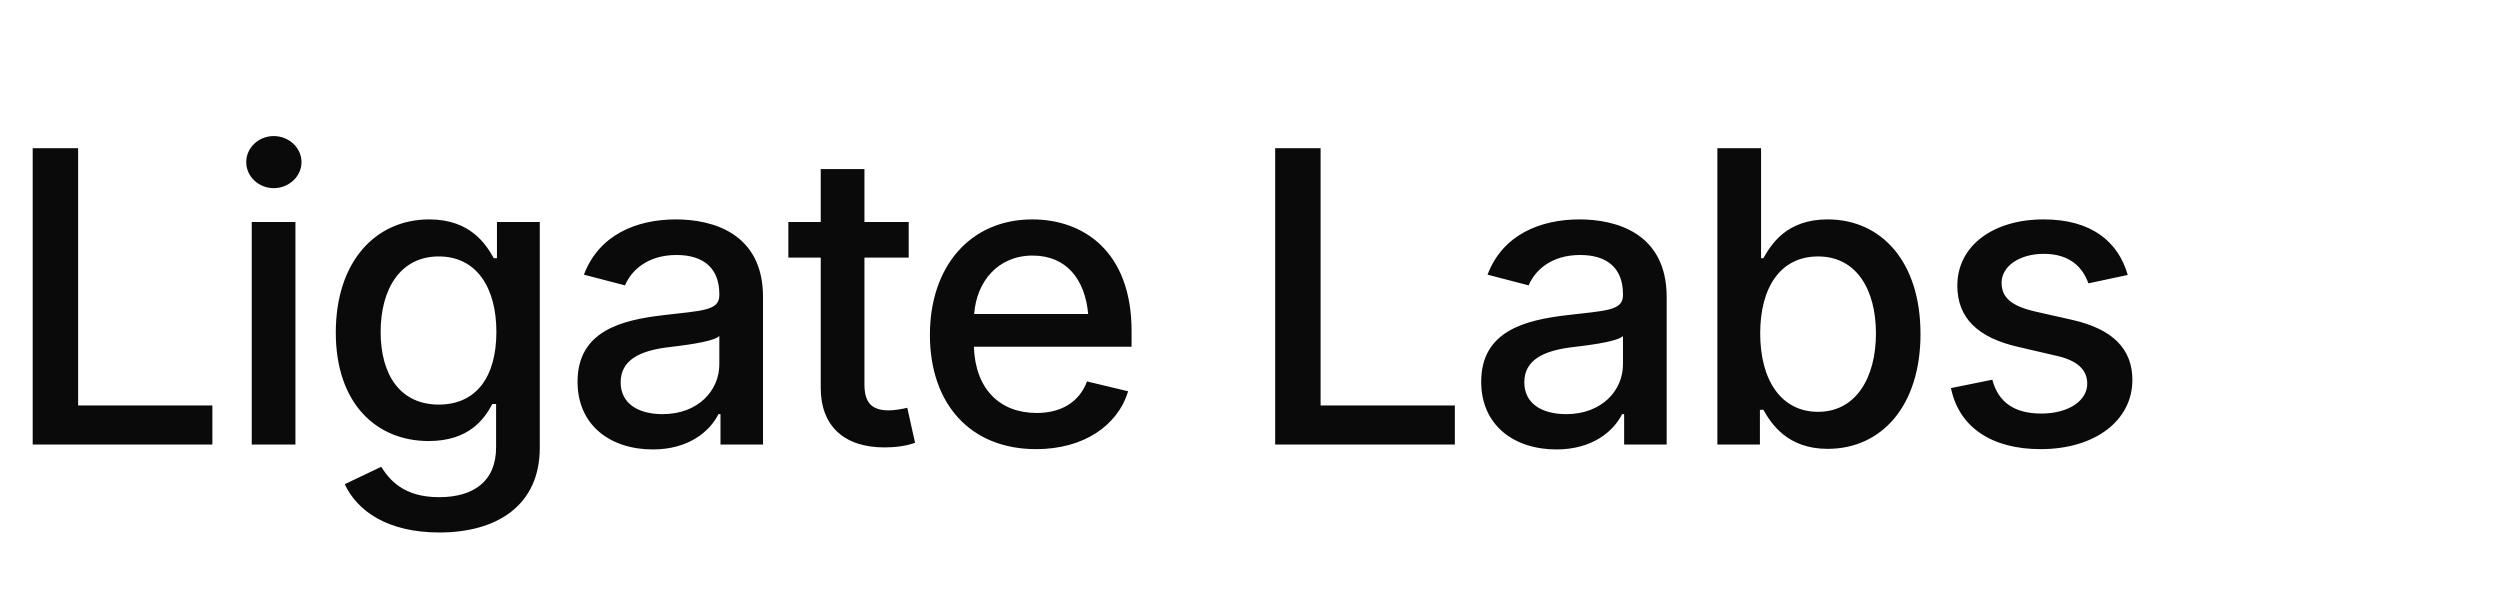
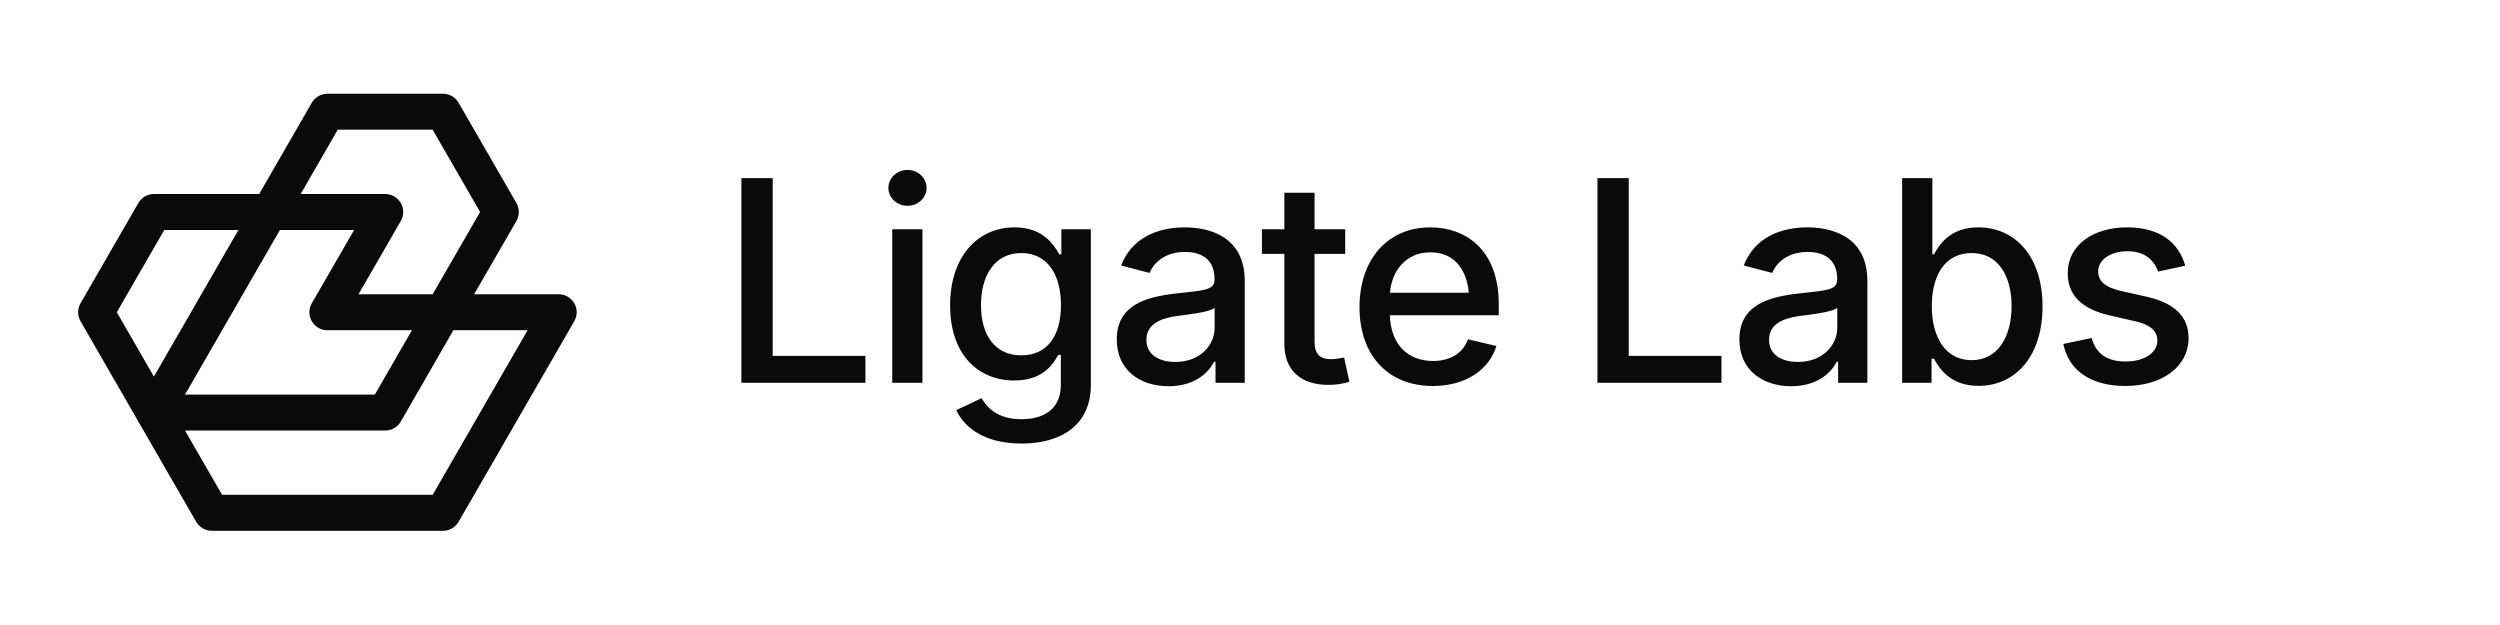
- <svg xmlns="http://www.w3.org/2000/svg" width="135" height="32" viewBox="0 0 135 32" fill="none" role="img" aria-label="Ligate Labs wordmark">
-   <text x="0" y="16" dominant-baseline="central" style="font-family:'Space Grotesk','Inter','Helvetica Neue',Arial,sans-serif;font-size:22px;font-weight:500;letter-spacing:-0.02em;" fill="#0a0a0b">Ligate Labs</text>
+ <svg xmlns="http://www.w3.org/2000/svg" width="640" height="160" viewBox="0 0 640 160" fill="none" role="img" aria-label="Ligate Labs">
+   <g transform="translate(20 24)">
+     <path d="M123.03 55.933L115.623 68.779L108.216 81.615L100.819 94.451L93.412 107.277H34.208L26.8 94.451L19.404 81.615H78.619L86.015 68.779L93.412 55.933H123.03Z" stroke="#0a0a0b" stroke-width="9.2" stroke-linejoin="round" />
+     <path d="M49.011 30.272L41.604 43.097L34.208 55.933L26.8 68.779L19.404 81.615L11.997 68.779L4.6 55.933L11.997 43.097L19.404 30.272H49.011Z" stroke="#0a0a0b" stroke-width="9.2" stroke-linejoin="round" />
+     <path d="M108.216 30.272L100.819 43.097L93.412 55.933H63.805L71.222 43.097L78.619 30.272H49.011L56.408 17.436L63.805 4.6H93.412L100.819 17.436L108.216 30.272Z" stroke="#0a0a0b" stroke-width="9.2" stroke-linejoin="round" />
+   </g>
+   <text x="184" y="98" style="font-family:'Space Grotesk','Inter','Helvetica Neue',Arial,sans-serif;font-size:72px;font-weight:500;letter-spacing:-1.5px;" fill="#0a0a0b">Ligate Labs</text>
</svg>
